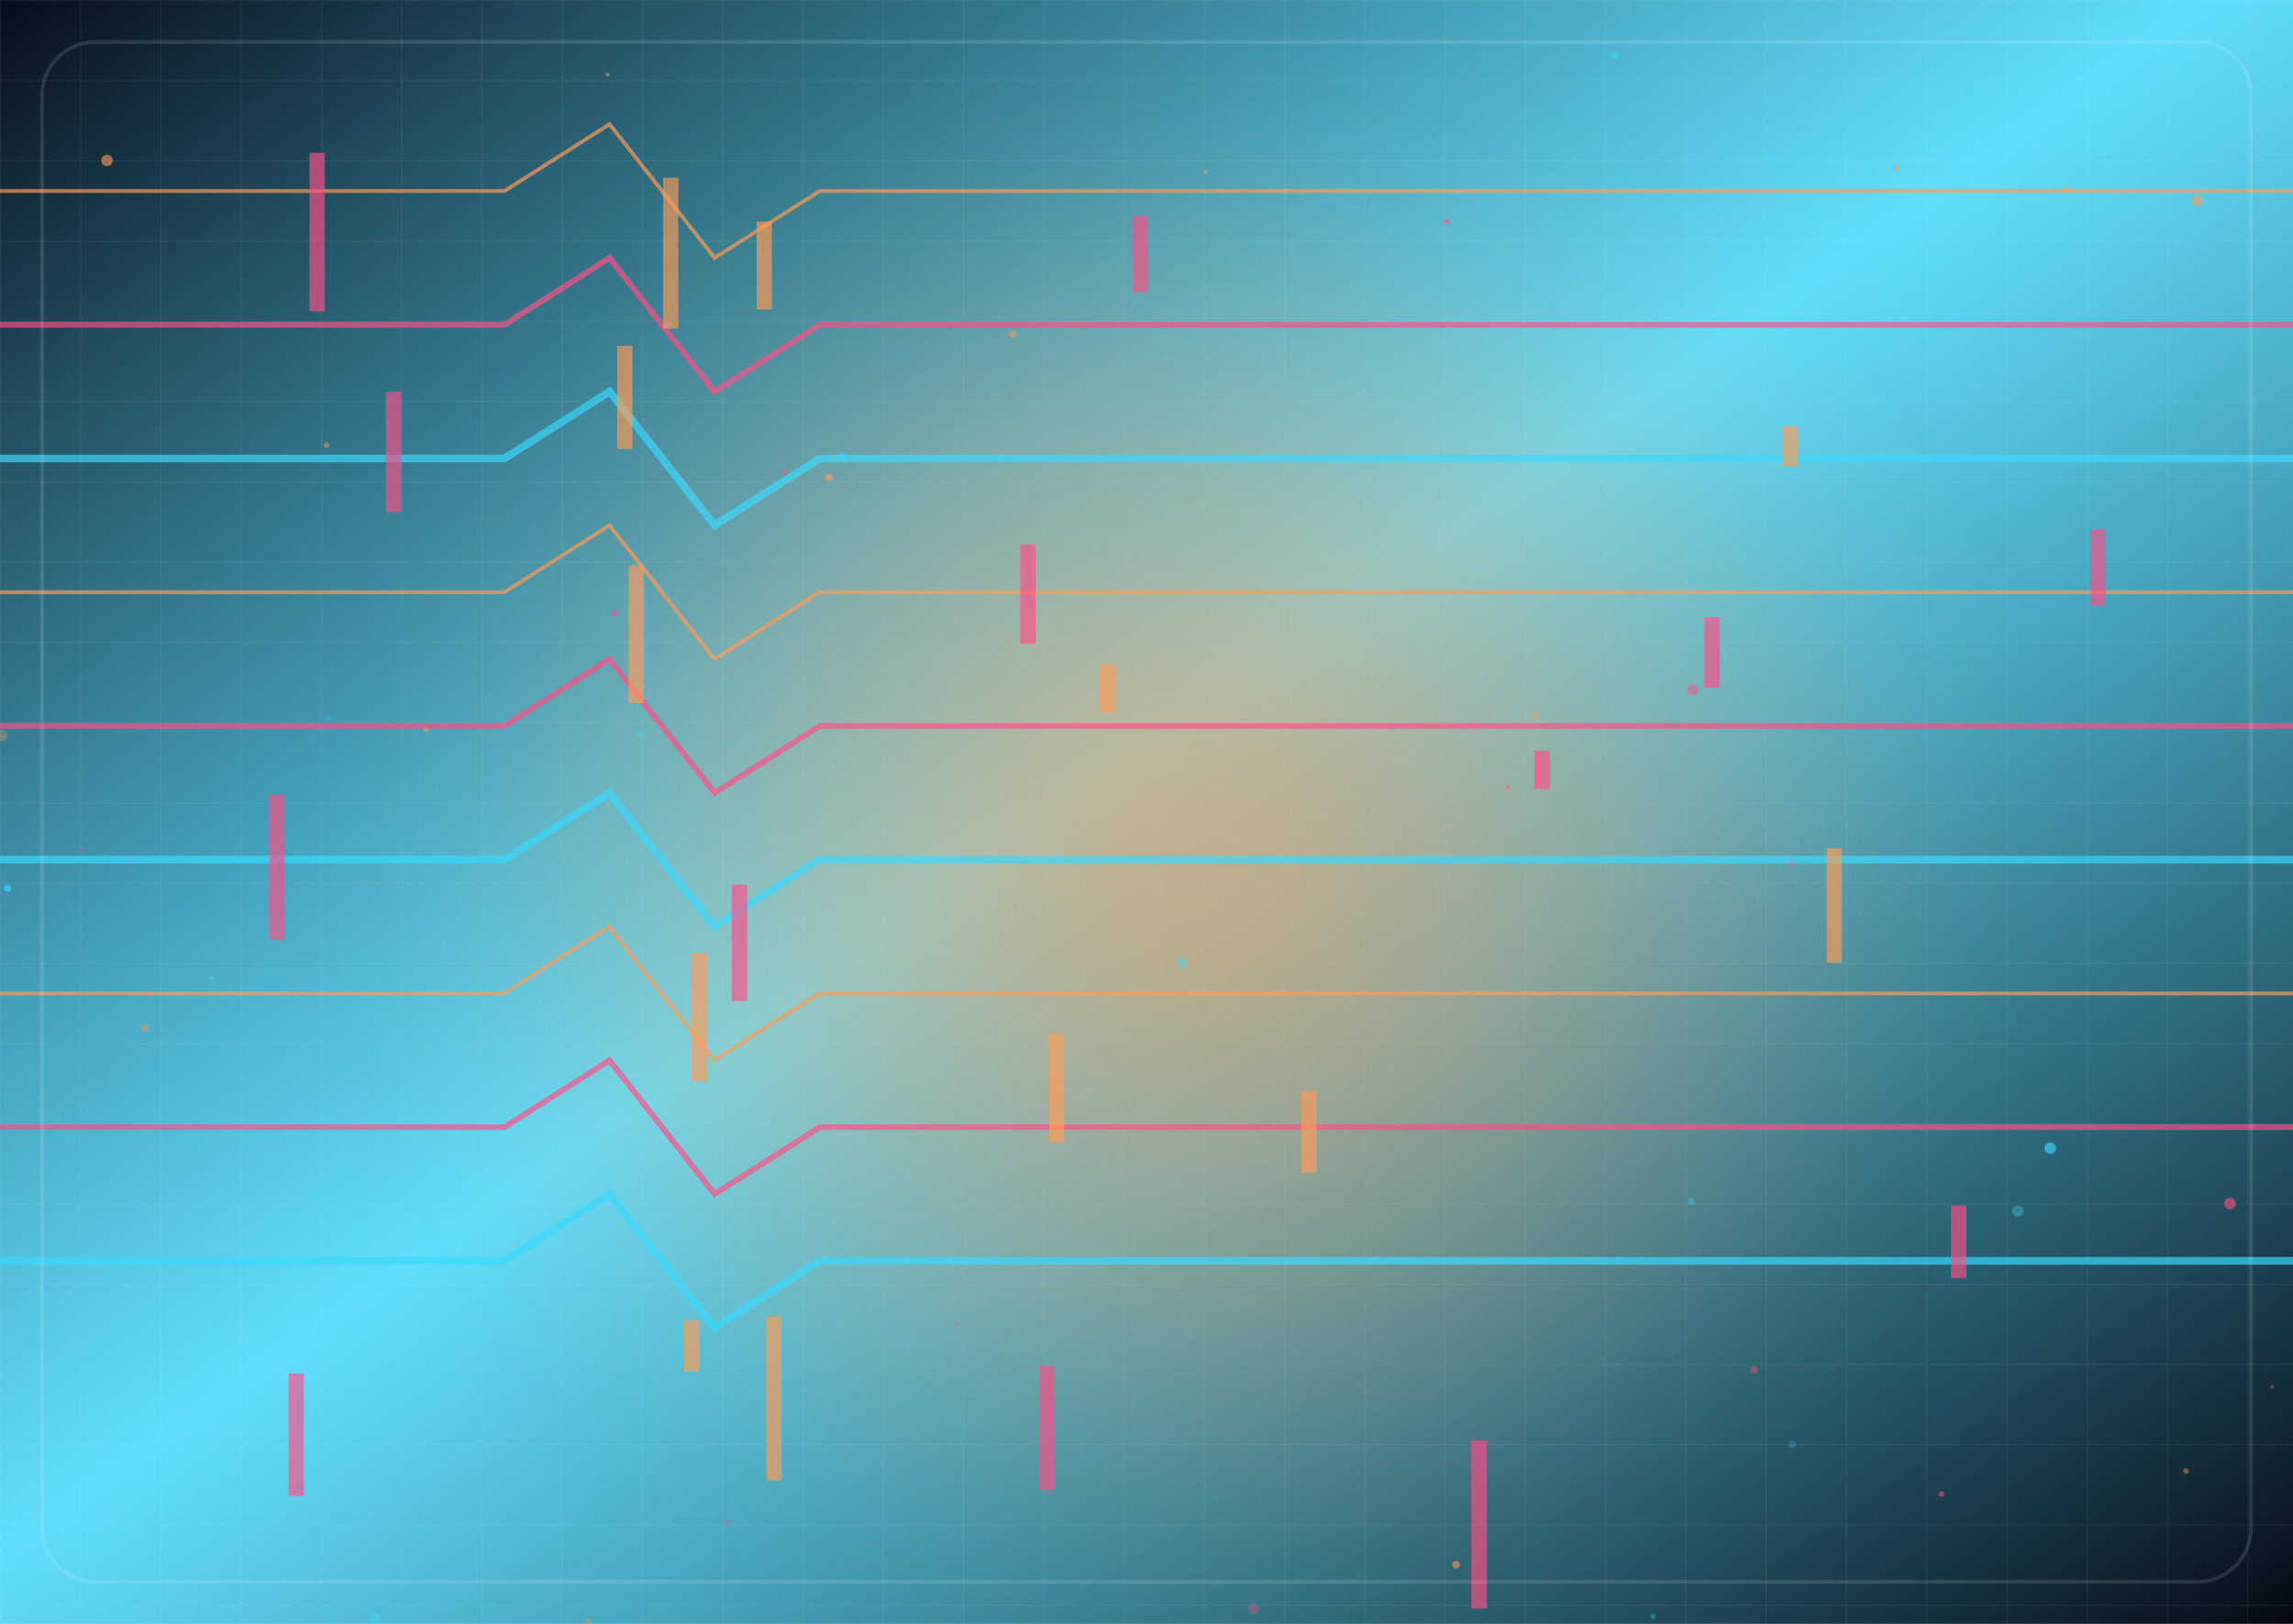
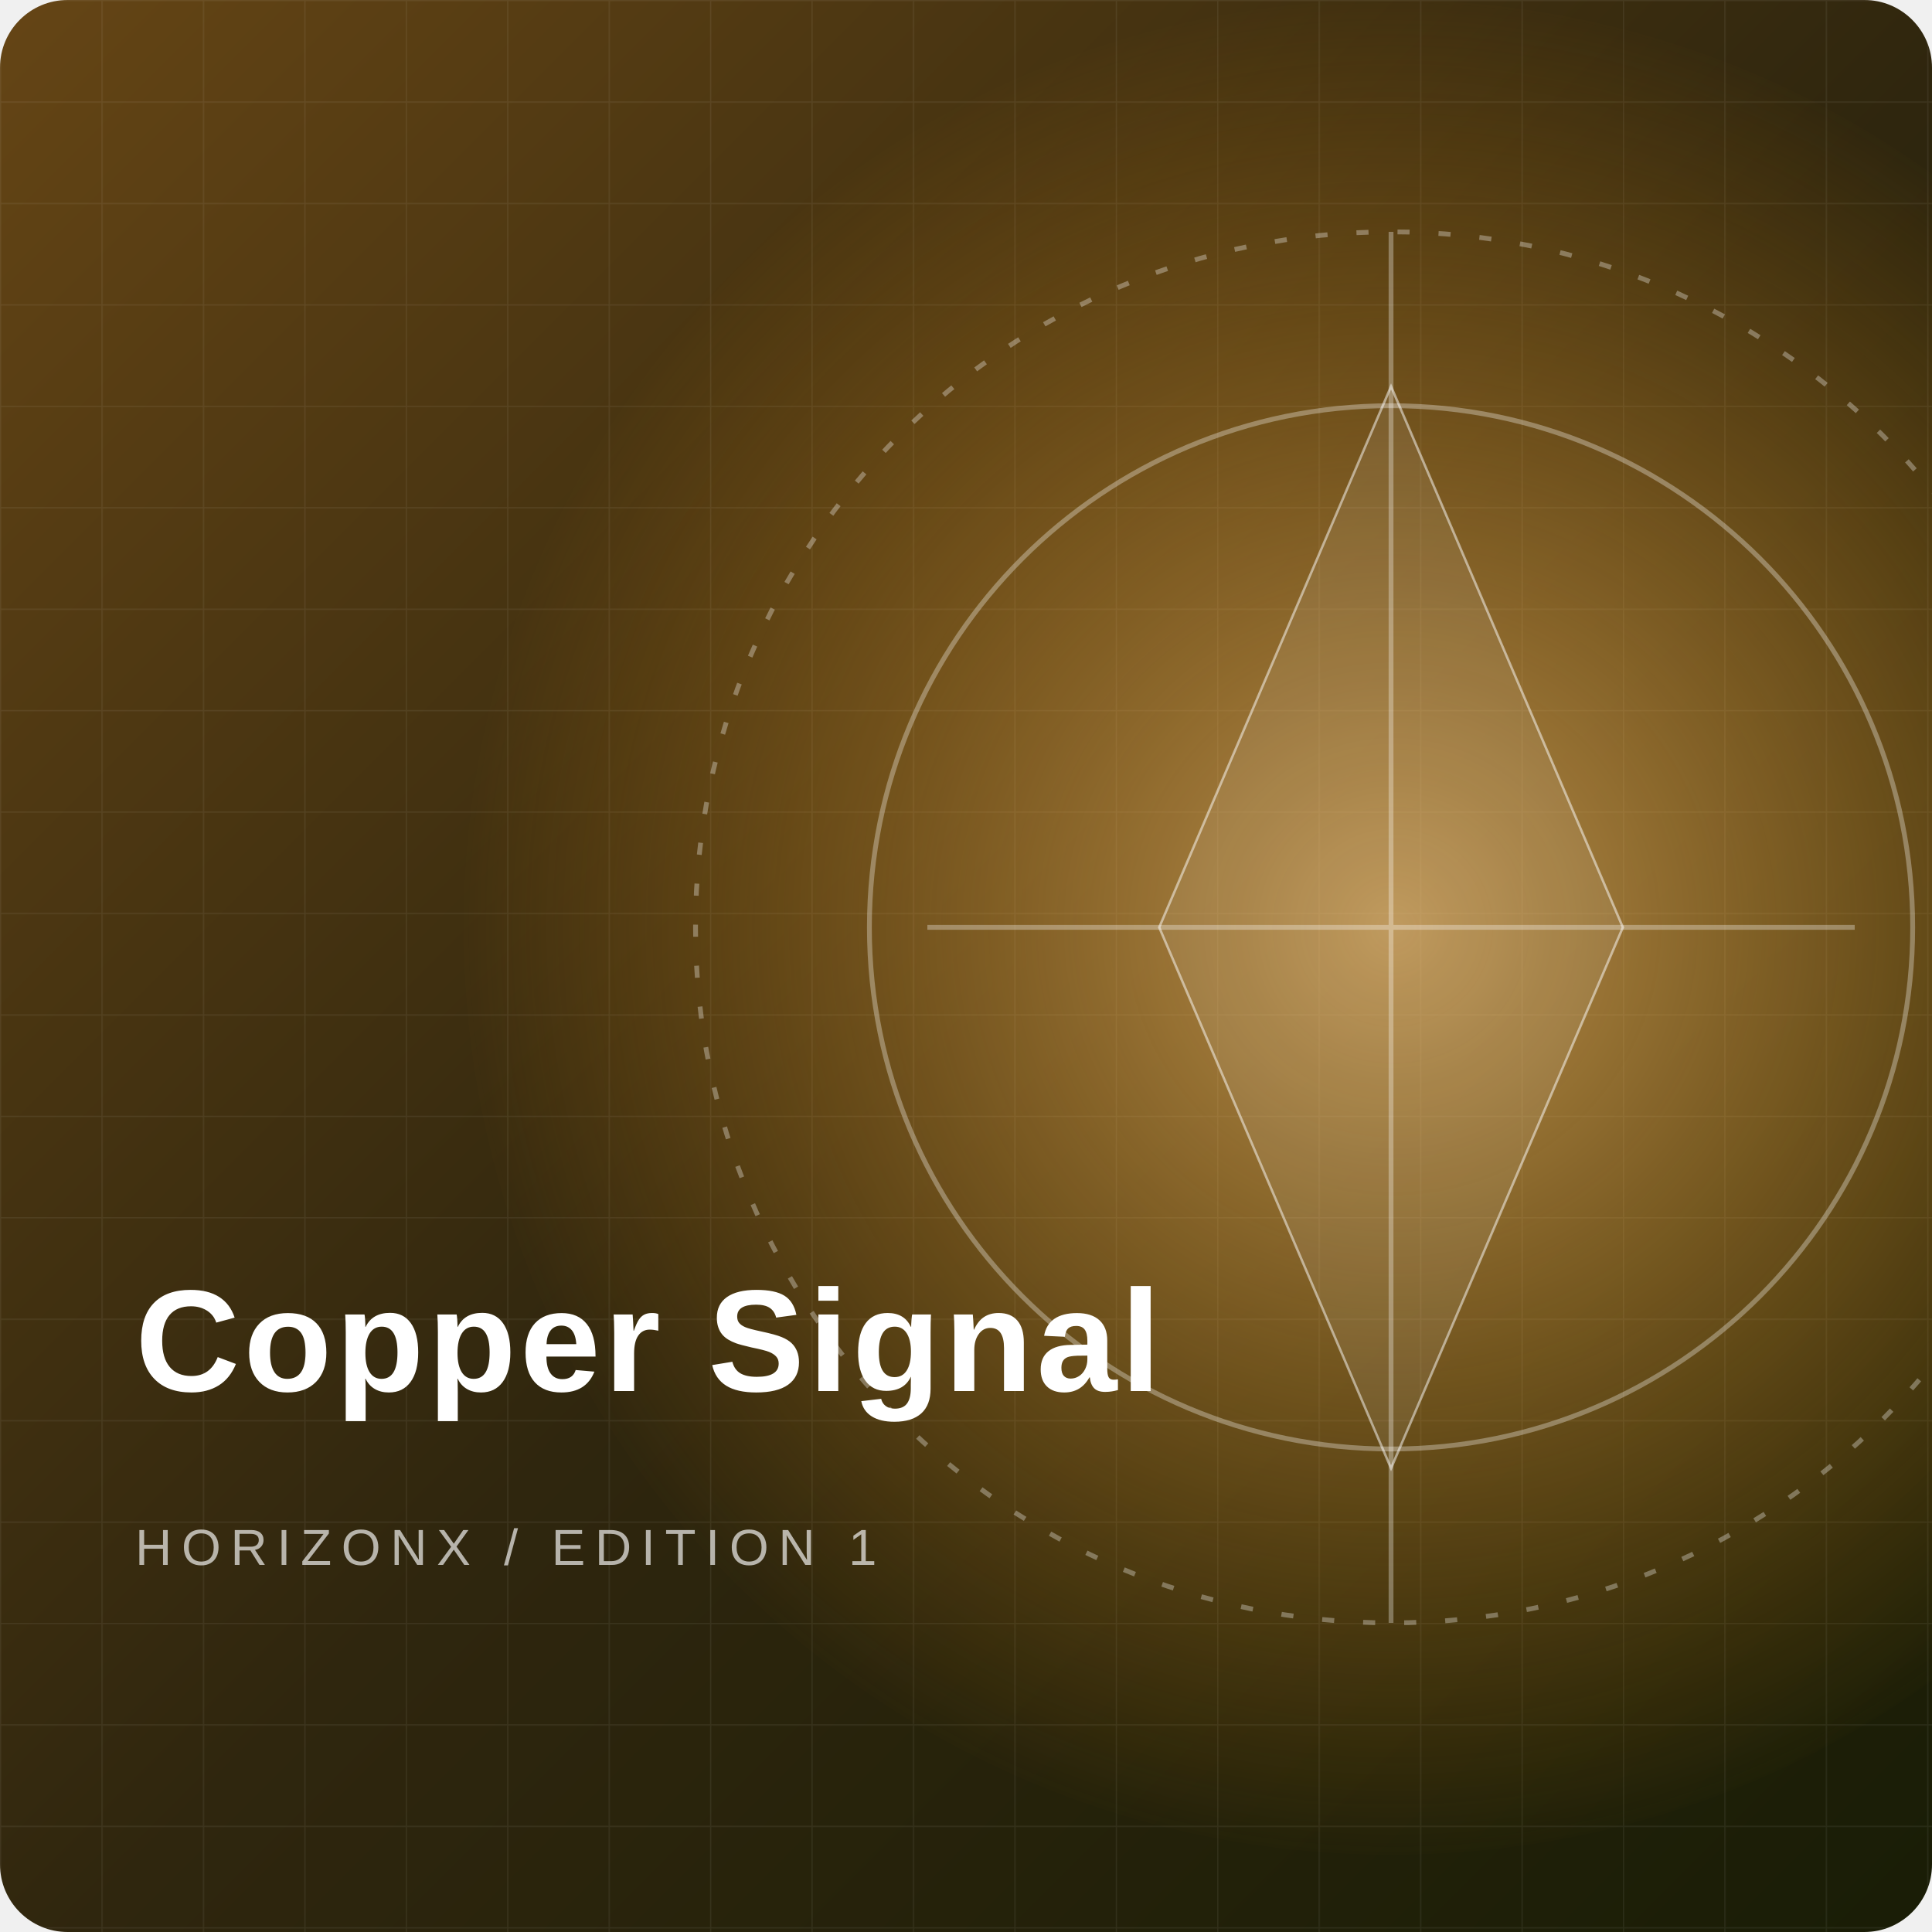
- <svg xmlns="http://www.w3.org/2000/svg" width="1200" height="850" viewBox="0 0 1200 850">
+ <svg xmlns="http://www.w3.org/2000/svg" width="800" height="800" viewBox="0 0 800 800" fill="none">
  <defs>
-     <linearGradient id="bg" x1="0" y1="0" x2="1" y2="1">
-       <stop stop-color="#070a17" />
-       <stop offset=".48" stop-color="#39d9ff" stop-opacity=".78" />
-       <stop offset="1" stop-color="#050711" />
+     <linearGradient id="g" x1="0" y1="0" x2="800" y2="800" gradientUnits="userSpaceOnUse">
+       <stop stop-color="hsl(36,65%,24%)" />
+       <stop offset=".52" stop-color="hsl(44,55%,12%)" />
+       <stop offset="1" stop-color="hsl(72,65%,7%)" />
    </linearGradient>
-     <radialGradient id="glow">
-       <stop stop-color="#ff9b55" stop-opacity=".72" />
-       <stop offset="1" stop-color="#ff9b55" stop-opacity="0" />
+     <radialGradient id="r">
+       <stop stop-color="hsl(36,90%,70%)" stop-opacity=".7" />
+       <stop offset="1" stop-color="hsl(36,90%,50%)" stop-opacity="0" />
    </radialGradient>
-     <linearGradient id="metal" x1="0" y1="0" x2="1" y2="1">
-       <stop stop-color="#ffffff" stop-opacity=".85" />
-       <stop offset=".25" stop-color="#ff9b55" />
-       <stop offset=".68" stop-color="#ff4d87" />
-       <stop offset="1" stop-color="#10172e" />
-     </linearGradient>
-     <pattern id="grid" width="42" height="42" patternUnits="userSpaceOnUse">
-       <path d="M42 0H0V42" fill="none" stroke="white" stroke-opacity=".07" stroke-width="1" />
+     <pattern id="p" width="42" height="42" patternUnits="userSpaceOnUse">
+       <path d="M42 0H0V42" stroke="white" stroke-opacity=".07" />
    </pattern>
-     <filter id="blur">
-       <feGaussianBlur stdDeviation="50" />
-     </filter>
  </defs>
-   <rect width="1200" height="850" fill="url(#bg)" />
-   <rect width="1200" height="850" fill="url(#grid)" />
-   <ellipse cx="624" cy="450" rx="408" ry="382" fill="url(#glow)" filter="url(#blur)" />
-   <circle cx="865" cy="846" r="1.5" fill="#39d9ff" opacity="0.29" />
-   <circle cx="411" cy="247" r="2" fill="#ff4d87" opacity="0.31" />
-   <circle cx="43" cy="445" r="1" fill="#ff4d87" opacity="0.32" />
-   <circle cx="631" cy="90" r="1" fill="#ff9b55" opacity="0.60" />
-   <circle cx="223" cy="382" r="1.5" fill="#ff9b55" opacity="0.49" />
-   <circle cx="1150" cy="105" r="3" fill="#ff9b55" opacity="0.54" />
-   <circle cx="111" cy="512" r="1" fill="#39d9ff" opacity="0.46" />
-   <circle cx="918" cy="717" r="2" fill="#ff4d87" opacity="0.44" />
-   <circle cx="1101" cy="158" r="1" fill="#39d9ff" opacity="0.52" />
-   <circle cx="1007" cy="240" r="1.5" fill="#39d9ff" opacity="0.61" />
-   <circle cx="938" cy="756" r="2" fill="#39d9ff" opacity="0.25" />
-   <circle cx="853" cy="436" r="1" fill="#39d9ff" opacity="0.23" />
-   <circle cx="501" cy="693" r="1" fill="#ff4d87" opacity="0.41" />
-   <circle cx="619" cy="504" r="3" fill="#39d9ff" opacity="0.37" />
-   <circle cx="78" cy="520" r="1.5" fill="#ff4d87" opacity="0.28" />
-   <circle cx="1144" cy="770" r="1.5" fill="#ff9b55" opacity="0.42" />
-   <circle cx="886" cy="361" r="3" fill="#ff4d87" opacity="0.46" />
-   <circle cx="1073" cy="601" r="3" fill="#39d9ff" opacity="0.63" />
-   <circle cx="928" cy="84" r="1" fill="#39d9ff" opacity="0.59" />
-   <circle cx="267" cy="659" r="1" fill="#ff9b55" opacity="0.56" />
-   <circle cx="1" cy="385" r="3" fill="#ff9b55" opacity="0.32" />
-   <circle cx="335" cy="384" r="2" fill="#39d9ff" opacity="0.32" />
-   <circle cx="4" cy="465" r="2" fill="#39d9ff" opacity="0.64" />
-   <circle cx="322" cy="321" r="2" fill="#ff4d87" opacity="0.42" />
-   <circle cx="1189" cy="726" r="1" fill="#ff9b55" opacity="0.31" />
-   <circle cx="69" cy="451" r="1.5" fill="#ff4d87" opacity="0.33" />
-   <circle cx="1167" cy="630" r="3" fill="#ff4d87" opacity="0.61" />
-   <circle cx="171" cy="233" r="1.5" fill="#ff9b55" opacity="0.48" />
-   <circle cx="31" cy="586" r="1" fill="#39d9ff" opacity="0.45" />
-   <circle cx="938" cy="451" r="2" fill="#ff4d87" opacity="0.62" />
-   <circle cx="757" cy="116" r="1.5" fill="#ff4d87" opacity="0.57" />
-   <circle cx="196" cy="847" r="3" fill="#39d9ff" opacity="0.43" />
-   <circle cx="993" cy="88" r="1.5" fill="#ff9b55" opacity="0.47" />
-   <circle cx="441" cy="239" r="2" fill="#39d9ff" opacity="0.45" />
-   <circle cx="1056" cy="634" r="3" fill="#39d9ff" opacity="0.32" />
-   <circle cx="845" cy="29" r="2" fill="#39d9ff" opacity="0.41" />
-   <circle cx="789" cy="412" r="1" fill="#ff4d87" opacity="0.63" />
-   <circle cx="76" cy="538" r="2" fill="#ff9b55" opacity="0.44" />
-   <circle cx="308" cy="849" r="2" fill="#ff9b55" opacity="0.32" />
-   <circle cx="381" cy="797" r="2" fill="#ff4d87" opacity="0.23" />
-   <circle cx="530" cy="175" r="2" fill="#ff9b55" opacity="0.42" />
-   <circle cx="553" cy="446" r="1" fill="#39d9ff" opacity="0.62" />
-   <circle cx="172" cy="376" r="1.5" fill="#39d9ff" opacity="0.29" />
-   <circle cx="318" cy="39" r="1" fill="#ff9b55" opacity="0.55" />
-   <circle cx="804" cy="375" r="2" fill="#ff9b55" opacity="0.30" />
-   <circle cx="1082" cy="99" r="1.5" fill="#ff9b55" opacity="0.48" />
-   <circle cx="56" cy="84" r="3" fill="#ff9b55" opacity="0.61" />
-   <circle cx="656" cy="842" r="3" fill="#ff4d87" opacity="0.30" />
-   <circle cx="762" cy="819" r="2" fill="#ff9b55" opacity="0.57" />
-   <circle cx="434" cy="250" r="2" fill="#ff9b55" opacity="0.59" />
-   <circle cx="1016" cy="782" r="1.5" fill="#ff4d87" opacity="0.53" />
-   <circle cx="885" cy="629" r="2" fill="#39d9ff" opacity="0.34" />
-   <path d="M0 100 H264.0 l55 -35 55 70 55 -35 H1200" fill="none" stroke="#ff9b55" stroke-width="2" opacity=".68" />
-   <path d="M0 170 H264.0 l55 -35 55 70 55 -35 H1200" fill="none" stroke="#ff4d87" stroke-width="3" opacity=".68" />
-   <path d="M0 240 H264.0 l55 -35 55 70 55 -35 H1200" fill="none" stroke="#39d9ff" stroke-width="4" opacity=".68" />
-   <path d="M0 310 H264.0 l55 -35 55 70 55 -35 H1200" fill="none" stroke="#ff9b55" stroke-width="2" opacity=".68" />
-   <path d="M0 380 H264.0 l55 -35 55 70 55 -35 H1200" fill="none" stroke="#ff4d87" stroke-width="3" opacity=".68" />
-   <path d="M0 450 H264.0 l55 -35 55 70 55 -35 H1200" fill="none" stroke="#39d9ff" stroke-width="4" opacity=".68" />
-   <path d="M0 520 H264.0 l55 -35 55 70 55 -35 H1200" fill="none" stroke="#ff9b55" stroke-width="2" opacity=".68" />
-   <path d="M0 590 H264.0 l55 -35 55 70 55 -35 H1200" fill="none" stroke="#ff4d87" stroke-width="3" opacity=".68" />
-   <path d="M0 660 H264.0 l55 -35 55 70 55 -35 H1200" fill="none" stroke="#39d9ff" stroke-width="4" opacity=".68" />
-   <rect x="1021" y="631" width="8" height="38" fill="#ff4d87" opacity=".65" />
-   <rect x="347" y="93" width="8" height="79" fill="#ff9b55" opacity=".65" />
-   <rect x="803" y="393" width="8" height="20" fill="#ff4d87" opacity=".65" />
-   <rect x="956" y="444" width="8" height="60" fill="#ff9b55" opacity=".65" />
-   <rect x="383" y="463" width="8" height="61" fill="#ff4d87" opacity=".65" />
-   <rect x="358" y="691" width="8" height="27" fill="#ff9b55" opacity=".65" />
-   <rect x="770" y="754" width="8" height="88" fill="#ff4d87" opacity=".65" />
-   <rect x="362" y="499" width="8" height="67" fill="#ff9b55" opacity=".65" />
-   <rect x="892" y="323" width="8" height="37" fill="#ff4d87" opacity=".65" />
-   <rect x="329" y="296" width="8" height="72" fill="#ff9b55" opacity=".65" />
-   <rect x="202" y="205" width="8" height="63" fill="#ff4d87" opacity=".65" />
-   <rect x="681" y="571" width="8" height="43" fill="#ff9b55" opacity=".65" />
-   <rect x="141" y="416" width="8" height="76" fill="#ff4d87" opacity=".65" />
-   <rect x="401" y="689" width="8" height="86" fill="#ff9b55" opacity=".65" />
-   <rect x="1094" y="277" width="8" height="40" fill="#ff4d87" opacity=".65" />
-   <rect x="323" y="181" width="8" height="54" fill="#ff9b55" opacity=".65" />
-   <rect x="162" y="80" width="8" height="83" fill="#ff4d87" opacity=".65" />
-   <rect x="549" y="541" width="8" height="57" fill="#ff9b55" opacity=".65" />
-   <rect x="593" y="113" width="8" height="40" fill="#ff4d87" opacity=".65" />
-   <rect x="396" y="116" width="8" height="46" fill="#ff9b55" opacity=".65" />
-   <rect x="534" y="285" width="8" height="52" fill="#ff4d87" opacity=".65" />
-   <rect x="933" y="223" width="8" height="21" fill="#ff9b55" opacity=".65" />
-   <rect x="151" y="719" width="8" height="64" fill="#ff4d87" opacity=".65" />
-   <rect x="576" y="348" width="8" height="25" fill="#ff9b55" opacity=".65" />
-   <rect x="544" y="715" width="8" height="65" fill="#ff4d87" opacity=".65" />
-   <rect x="22" y="22" width="1156" height="806" rx="28" fill="none" stroke="white" stroke-opacity=".12" stroke-width="2" />
+   <rect width="800" height="800" rx="28" fill="url(#g)" />
+   <rect width="800" height="800" rx="28" fill="url(#p)" />
+   <circle cx="576" cy="384" r="384" fill="url(#r)" />
+   <g stroke="white" stroke-opacity=".32" stroke-width="2">
+     <circle cx="576" cy="384" r="216" />
+     <circle cx="576" cy="384" r="288" stroke-dasharray="5 12" />
+     <path d="M384 384h384M576 96v576" />
+   </g>
+   <path d="M576 160l96 224l-96 224l-96 -224z" fill="white" fill-opacity=".08" stroke="white" stroke-opacity=".5" />
+   <g fill="white">
+     <text x="7%" y="576" font-family="Arial,sans-serif" font-size="60" font-weight="700" letter-spacing="1.5">Copper Signal</text>
+     <text x="7%" y="648" font-family="Arial,sans-serif" font-size="21" letter-spacing="4" fill-opacity=".65">HORIZONX  /  EDITION 1</text>
+   </g>
</svg>
